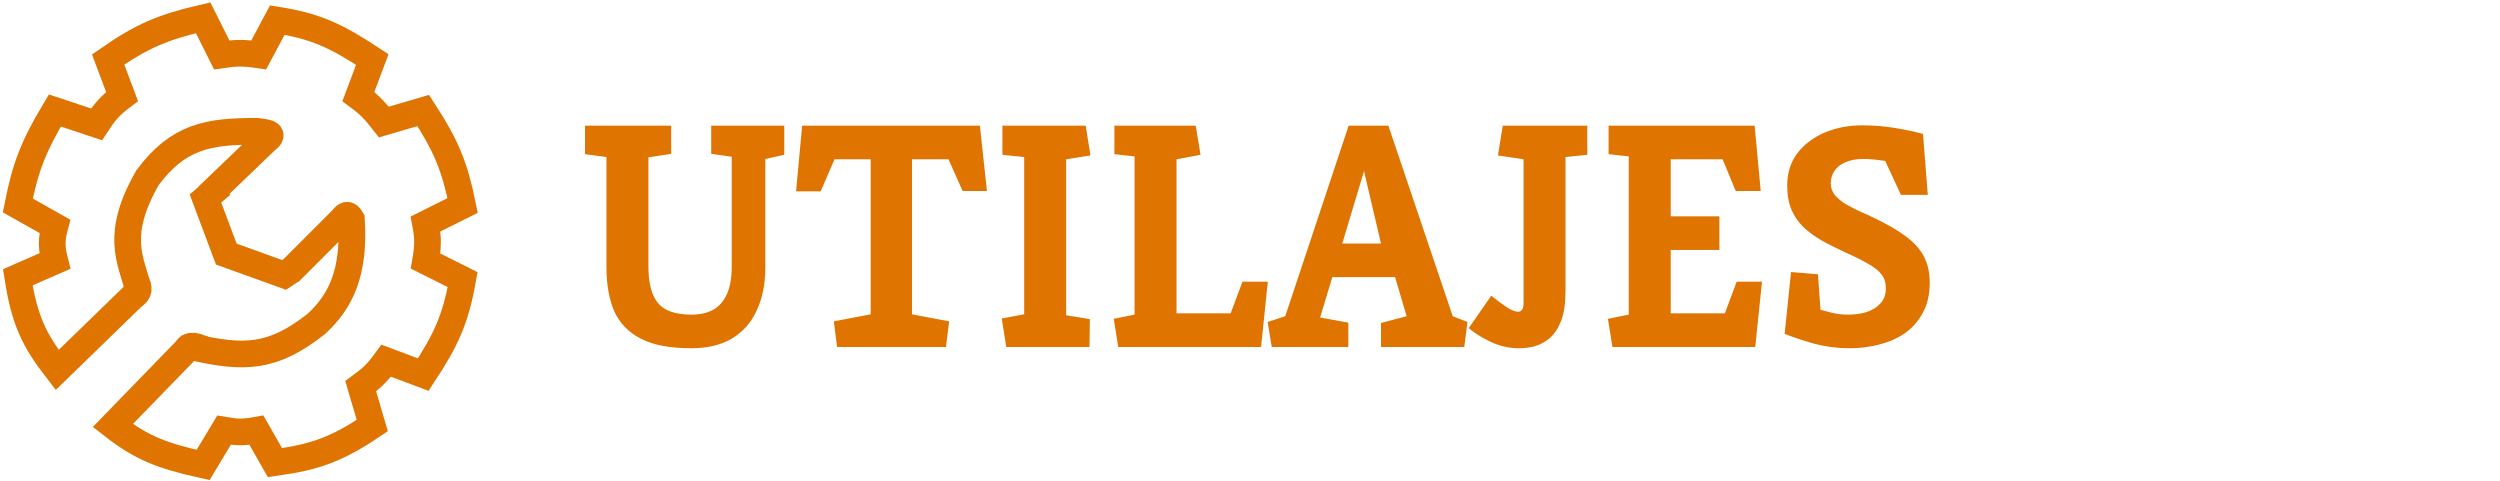
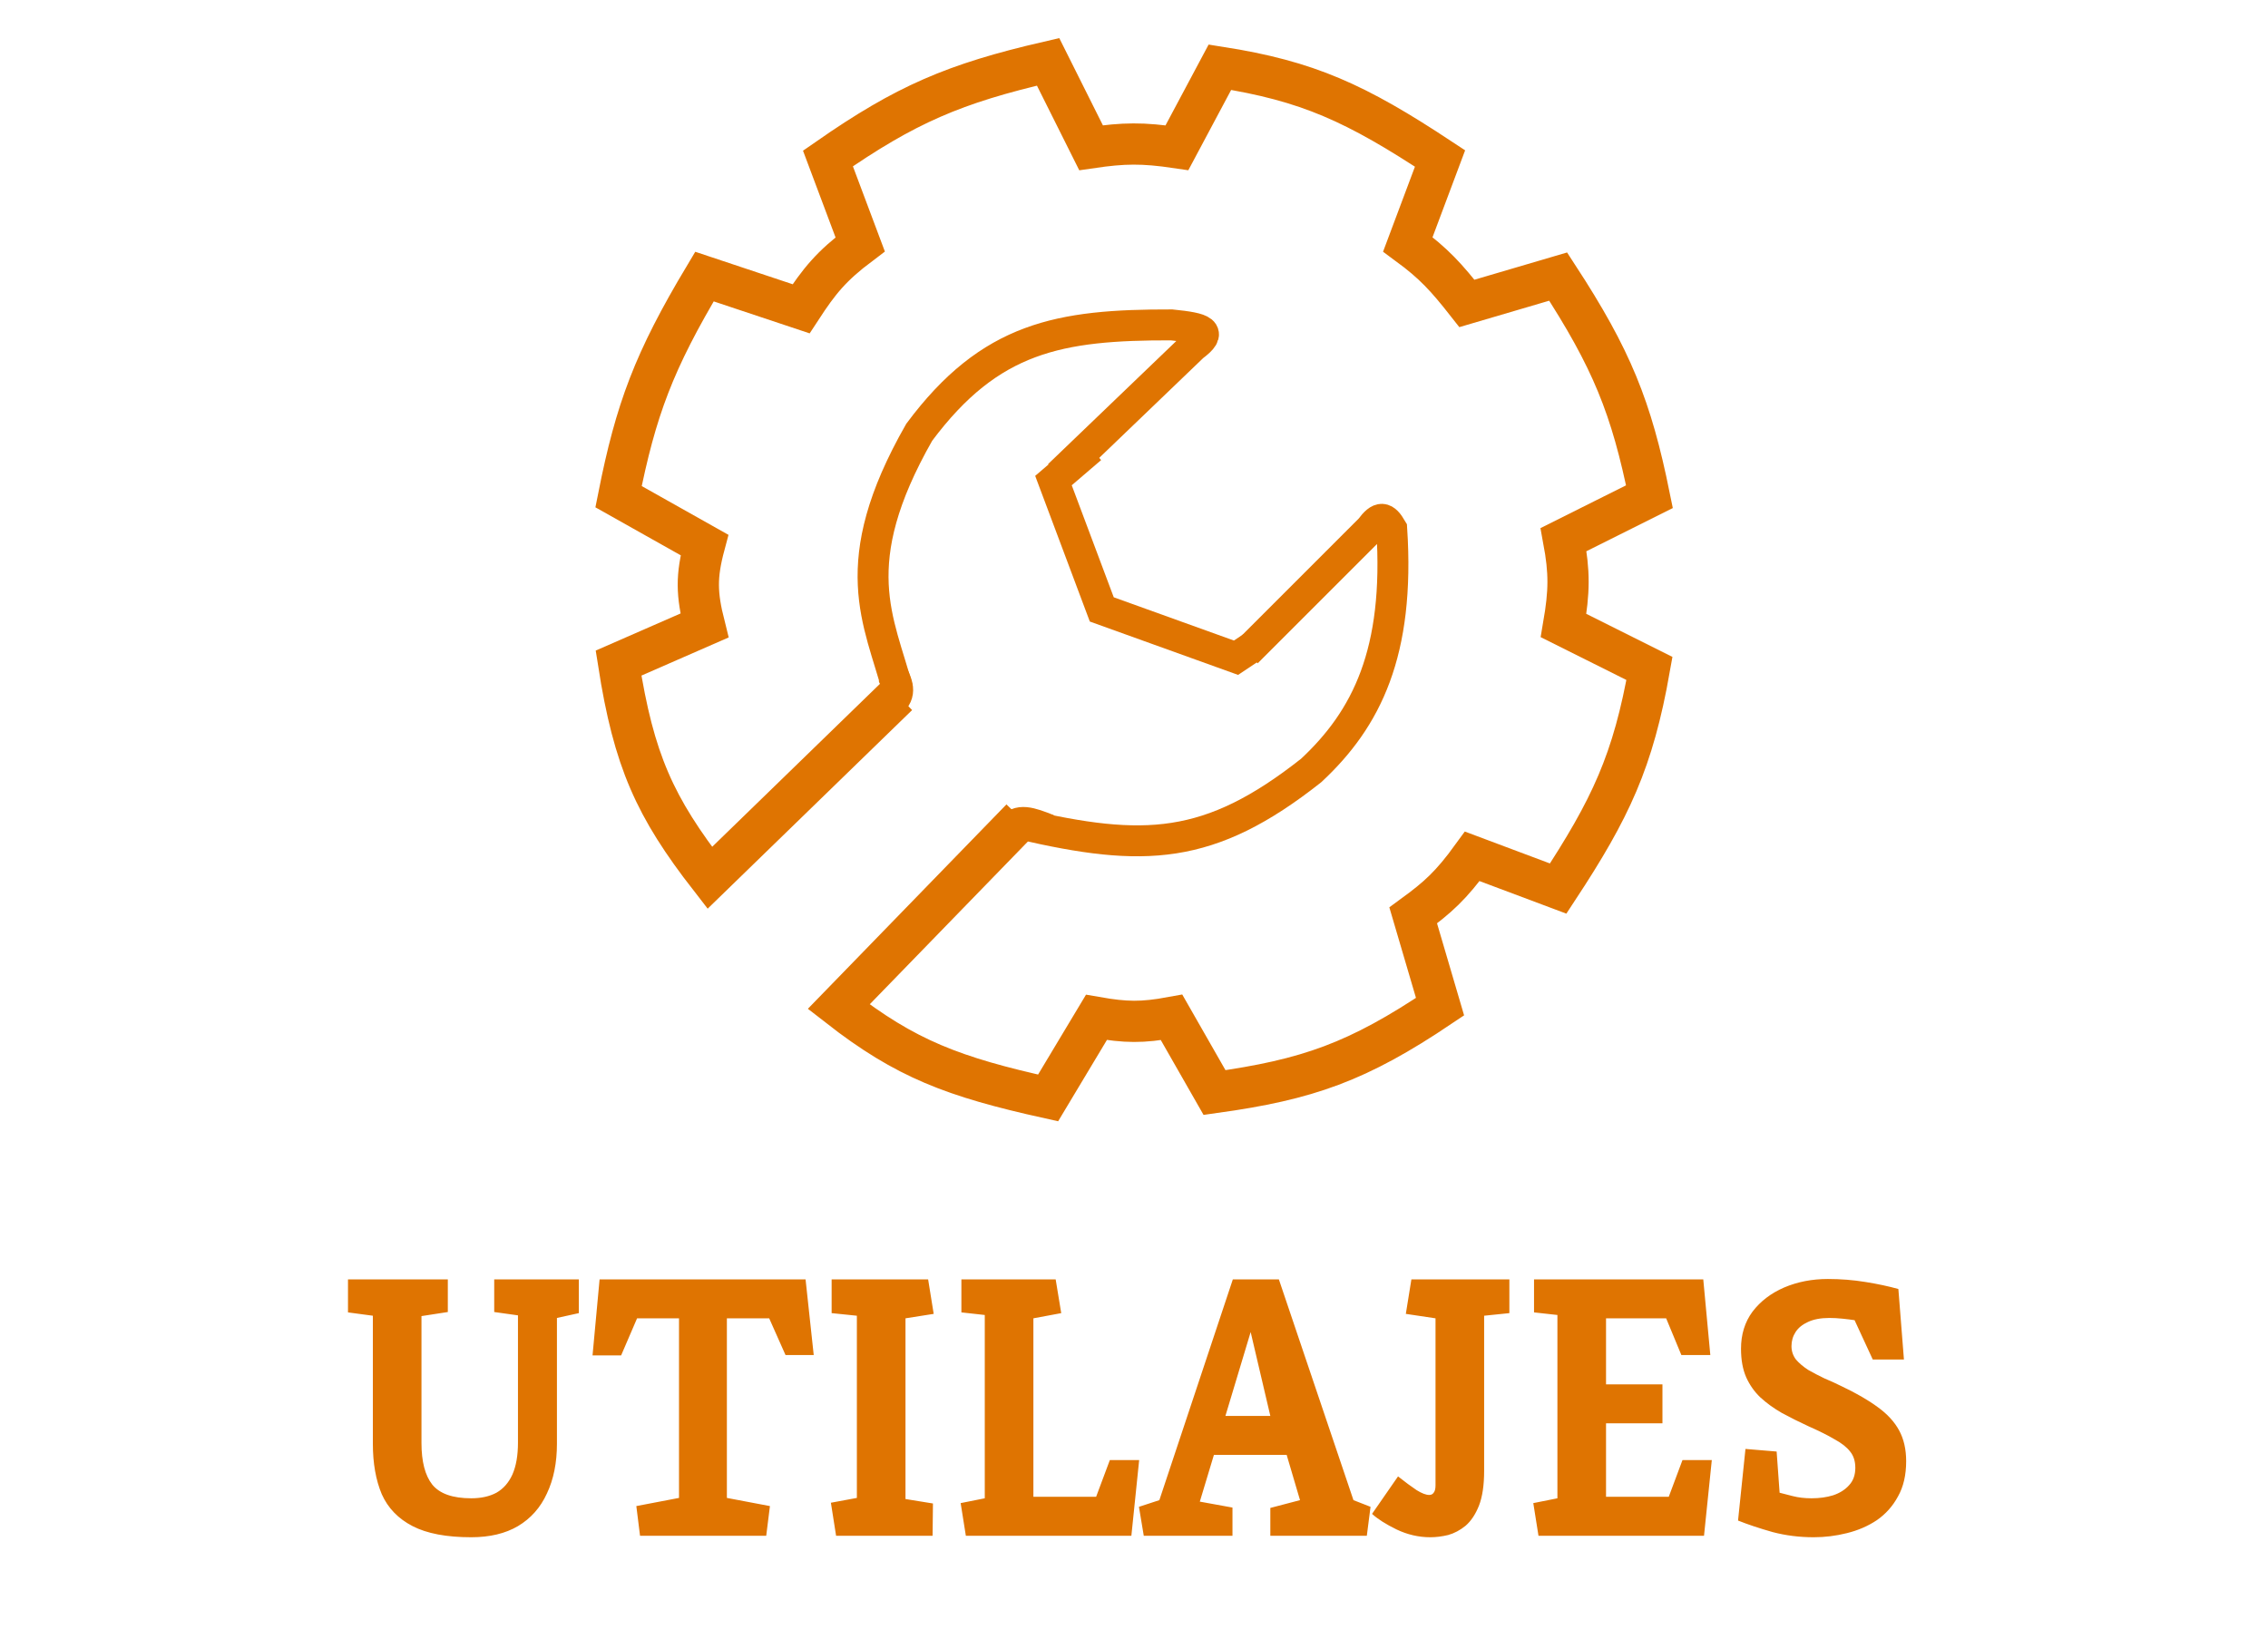
- <svg xmlns="http://www.w3.org/2000/svg" width="281" height="54" viewBox="0 0 281 54" fill="none">
-   <path d="M77.708 39.144C75.308 39.144 73.412 38.784 72.02 38.064C70.628 37.344 69.632 36.312 69.032 34.968C68.456 33.6 68.168 31.968 68.168 30.072V17.652L65.756 17.328V14.124H75.44V17.292L72.884 17.688V30C72.884 31.8 73.232 33.144 73.928 34.032C74.648 34.92 75.908 35.364 77.708 35.364C78.668 35.364 79.484 35.184 80.156 34.824C80.828 34.44 81.344 33.852 81.704 33.06C82.064 32.244 82.244 31.212 82.244 29.964V17.616L79.94 17.292V14.124H88.148V17.4L86.024 17.868V30.072C86.024 31.92 85.7 33.528 85.052 34.896C84.428 36.264 83.492 37.32 82.244 38.064C81.02 38.784 79.508 39.144 77.708 39.144ZM94.085 39L93.725 36.12L97.865 35.328V17.904H93.797L92.249 21.504H89.477L90.161 14.124H110.141L110.933 21.468H108.197L106.613 17.904H102.509V35.328L106.685 36.12L106.325 39H94.085ZM113.102 39L112.598 35.796L115.118 35.328V17.652L112.67 17.4V14.124H122.03L122.57 17.472L119.834 17.904V35.436L122.498 35.868L122.462 39H113.102ZM125.689 39L125.185 35.832L127.525 35.364V17.58L125.257 17.328V14.124H134.401L134.941 17.4L132.241 17.904V35.22H138.325L139.657 31.656H142.501L141.745 39H125.689ZM142.948 39L142.48 36.192L144.46 35.544L151.588 14.124H156.052L163.288 35.544L164.944 36.192L164.584 39H155.224V36.3L158.104 35.544L156.808 31.152H149.752L148.384 35.688L151.552 36.264V39H142.948ZM150.868 27.372H155.224L153.316 19.236L150.868 27.372ZM170.744 39.144C169.616 39.144 168.524 38.892 167.468 38.388C166.436 37.884 165.644 37.38 165.092 36.876L167.612 33.24C168.308 33.792 168.908 34.236 169.412 34.572C169.916 34.884 170.324 35.04 170.636 35.04C170.828 35.04 170.972 34.968 171.068 34.824C171.188 34.68 171.248 34.44 171.248 34.104V17.904L168.368 17.472L168.908 14.124H178.412V17.4L175.964 17.652V32.7C175.964 34.092 175.796 35.22 175.46 36.084C175.124 36.924 174.692 37.572 174.164 38.028C173.636 38.46 173.072 38.76 172.472 38.928C171.872 39.072 171.296 39.144 170.744 39.144ZM181.236 39L180.732 35.832L183.072 35.364V17.58L180.804 17.328V14.124H197.22L197.904 21.468H195.096L193.62 17.904H187.788V24.312H193.26V28.092H187.788V35.22H193.872L195.204 31.656H198.048L197.292 39H181.236ZM207.937 39.144C206.545 39.144 205.213 38.976 203.941 38.64C202.669 38.28 201.553 37.908 200.593 37.524L201.313 30.576L204.337 30.828L204.625 34.824C204.937 34.896 205.357 35.004 205.885 35.148C206.437 35.292 207.049 35.364 207.721 35.364C208.489 35.364 209.185 35.268 209.809 35.076C210.457 34.86 210.973 34.536 211.357 34.104C211.765 33.672 211.969 33.108 211.969 32.412C211.969 31.764 211.801 31.236 211.465 30.828C211.129 30.396 210.625 30 209.953 29.64C209.305 29.256 208.465 28.836 207.433 28.38C206.497 27.948 205.633 27.516 204.841 27.084C204.049 26.628 203.353 26.124 202.753 25.572C202.177 25.02 201.721 24.372 201.385 23.628C201.049 22.86 200.881 21.936 200.881 20.856C200.881 19.464 201.253 18.264 201.997 17.256C202.765 16.248 203.785 15.468 205.057 14.916C206.353 14.364 207.769 14.088 209.305 14.088C210.553 14.088 211.765 14.184 212.941 14.376C214.141 14.568 215.209 14.796 216.145 15.06L216.685 21.9H213.661L211.897 18.084C211.585 18.036 211.201 17.988 210.745 17.94C210.289 17.892 209.857 17.868 209.449 17.868C208.609 17.868 207.913 18 207.361 18.264C206.833 18.504 206.437 18.828 206.173 19.236C205.909 19.644 205.777 20.1 205.777 20.604C205.777 21.084 205.921 21.516 206.209 21.9C206.521 22.26 206.917 22.596 207.397 22.908C207.901 23.196 208.429 23.472 208.981 23.736C209.557 23.976 210.109 24.228 210.637 24.492C212.053 25.164 213.217 25.836 214.129 26.508C215.065 27.18 215.761 27.936 216.217 28.776C216.673 29.616 216.901 30.612 216.901 31.764C216.901 33.108 216.637 34.248 216.109 35.184C215.605 36.12 214.921 36.888 214.057 37.488C213.193 38.064 212.221 38.484 211.141 38.748C210.085 39.012 209.017 39.144 207.937 39.144Z" fill="#DF7401" />
-   <path d="M24.917 20.75L23.094 22.312L25.438 28.562L31.948 30.906L32.729 30.385M15.021 33.25C15.649 32.786 15.666 32.432 15.281 31.688M22.833 39.24C21.979 38.899 21.367 38.679 21.01 39.24" stroke="#DF7401" stroke-width="3" />
-   <path d="M21.531 38.719L12.677 47.833C15.928 50.369 18.238 51.241 22.833 52.26L25.177 48.354C26.601 48.603 27.399 48.616 28.823 48.354L30.906 52C35.437 51.368 37.848 50.518 41.844 47.833L40.542 43.406C41.738 42.532 42.382 41.954 43.406 40.542L47.573 42.104C50.123 38.221 51.205 35.922 52 31.427L47.833 29.344C48.119 27.681 48.129 26.768 47.833 25.177L52 23.094C51.119 18.757 50.175 16.414 47.573 12.417L43.146 13.719C42.147 12.447 41.547 11.785 40.281 10.854L41.844 6.688C37.763 3.994 35.434 2.931 31.167 2.26L29.083 6.167C27.419 5.92 26.509 5.934 24.917 6.167L22.833 2C18.275 3.055 15.929 4.064 12.156 6.688L13.719 10.854C12.313 11.912 11.737 12.626 10.854 13.979L6.167 12.417C3.714 16.516 2.842 18.857 2 23.094L6.167 25.438C5.758 26.963 5.783 27.818 6.167 29.344L2 31.167C2.74 35.901 3.759 38.148 6.427 41.583L15.542 32.729" stroke="#DF7401" stroke-width="3" />
-   <path d="M23.354 22.052L29.865 15.802C30.822 15.089 30.396 14.92 28.823 14.76C23.387 14.748 20.03 15.342 16.583 19.969C12.918 26.389 14.652 29.104 15.542 32.469" stroke="#DF7401" stroke-width="3" />
-   <path d="M32.469 30.646L38.458 24.656C38.938 24.003 39.158 24.072 39.5 24.656C39.891 30.649 38.284 33.869 35.594 36.375C30.657 40.276 27.467 40.354 21.531 38.979" stroke="#DF7401" stroke-width="3" />
+ <svg xmlns="http://www.w3.org/2000/svg" width="220" height="159" viewBox="0 0 220 159" fill="none">
+   <path d="M45.708 149.144C43.308 149.144 41.412 148.784 40.02 148.064C38.628 147.344 37.632 146.312 37.032 144.968C36.456 143.6 36.168 141.968 36.168 140.072V127.652L33.756 127.328V124.124H43.44V127.292L40.884 127.688V140C40.884 141.8 41.232 143.144 41.928 144.032C42.648 144.92 43.908 145.364 45.708 145.364C46.668 145.364 47.484 145.184 48.156 144.824C48.828 144.44 49.344 143.852 49.704 143.06C50.064 142.244 50.244 141.212 50.244 139.964V127.616L47.94 127.292V124.124H56.148V127.4L54.024 127.868V140.072C54.024 141.92 53.7 143.528 53.052 144.896C52.428 146.264 51.492 147.32 50.244 148.064C49.02 148.784 47.508 149.144 45.708 149.144ZM62.085 149L61.725 146.12L65.865 145.328V127.904H61.797L60.249 131.504H57.477L58.161 124.124H78.141L78.933 131.468H76.197L74.613 127.904H70.509V145.328L74.685 146.12L74.325 149H62.085ZM81.102 149L80.598 145.796L83.118 145.328V127.652L80.67 127.4V124.124H90.03L90.57 127.472L87.834 127.904V145.436L90.498 145.868L90.462 149H81.102ZM93.689 149L93.185 145.832L95.525 145.364V127.58L93.257 127.328V124.124H102.401L102.941 127.4L100.241 127.904V145.22H106.325L107.657 141.656H110.501L109.745 149H93.689ZM110.948 149L110.48 146.192L112.46 145.544L119.588 124.124H124.052L131.288 145.544L132.944 146.192L132.584 149H123.224V146.3L126.104 145.544L124.808 141.152H117.752L116.384 145.688L119.552 146.264V149H110.948ZM118.868 137.372H123.224L121.316 129.236L118.868 137.372ZM138.744 149.144C137.616 149.144 136.524 148.892 135.468 148.388C134.436 147.884 133.644 147.38 133.092 146.876L135.612 143.24C136.308 143.792 136.908 144.236 137.412 144.572C137.916 144.884 138.324 145.04 138.636 145.04C138.828 145.04 138.972 144.968 139.068 144.824C139.188 144.68 139.248 144.44 139.248 144.104V127.904L136.368 127.472L136.908 124.124H146.412V127.4L143.964 127.652V142.7C143.964 144.092 143.796 145.22 143.46 146.084C143.124 146.924 142.692 147.572 142.164 148.028C141.636 148.46 141.072 148.76 140.472 148.928C139.872 149.072 139.296 149.144 138.744 149.144ZM149.236 149L148.732 145.832L151.072 145.364V127.58L148.804 127.328V124.124H165.22L165.904 131.468H163.096L161.62 127.904H155.788V134.312H161.26V138.092H155.788V145.22H161.872L163.204 141.656H166.048L165.292 149H149.236ZM175.937 149.144C174.545 149.144 173.213 148.976 171.941 148.64C170.669 148.28 169.553 147.908 168.593 147.524L169.313 140.576L172.337 140.828L172.625 144.824C172.937 144.896 173.357 145.004 173.885 145.148C174.437 145.292 175.049 145.364 175.721 145.364C176.489 145.364 177.185 145.268 177.809 145.076C178.457 144.86 178.973 144.536 179.357 144.104C179.765 143.672 179.969 143.108 179.969 142.412C179.969 141.764 179.801 141.236 179.465 140.828C179.129 140.396 178.625 140 177.953 139.64C177.305 139.256 176.465 138.836 175.433 138.38C174.497 137.948 173.633 137.516 172.841 137.084C172.049 136.628 171.353 136.124 170.753 135.572C170.177 135.02 169.721 134.372 169.385 133.628C169.049 132.86 168.881 131.936 168.881 130.856C168.881 129.464 169.253 128.264 169.997 127.256C170.765 126.248 171.785 125.468 173.057 124.916C174.353 124.364 175.769 124.088 177.305 124.088C178.553 124.088 179.765 124.184 180.941 124.376C182.141 124.568 183.209 124.796 184.145 125.06L184.685 131.9H181.661L179.897 128.084C179.585 128.036 179.201 127.988 178.745 127.94C178.289 127.892 177.857 127.868 177.449 127.868C176.609 127.868 175.913 128 175.361 128.264C174.833 128.504 174.437 128.828 174.173 129.236C173.909 129.644 173.777 130.1 173.777 130.604C173.777 131.084 173.921 131.516 174.209 131.9C174.521 132.26 174.917 132.596 175.397 132.908C175.901 133.196 176.429 133.472 176.981 133.736C177.557 133.976 178.109 134.228 178.637 134.492C180.053 135.164 181.217 135.836 182.129 136.508C183.065 137.18 183.761 137.936 184.217 138.776C184.673 139.616 184.901 140.612 184.901 141.764C184.901 143.108 184.637 144.248 184.109 145.184C183.605 146.12 182.921 146.888 182.057 147.488C181.193 148.064 180.221 148.484 179.141 148.748C178.085 149.012 177.017 149.144 175.937 149.144Z" fill="#DF7401" />
+   <path d="M105.833 43.5L102.188 46.625L106.875 59.125L119.896 63.812L121.458 62.771M86.042 68.5C87.299 67.571 87.333 66.865 86.562 65.375M101.667 80.479C99.958 79.799 98.734 79.358 98.021 80.479" stroke="#DF7401" stroke-width="3" />
+   <path d="M99.062 79.438L81.354 97.667C87.857 102.738 92.476 104.483 101.667 106.521L106.354 98.708C109.202 99.207 110.798 99.232 113.646 98.708L117.812 106C126.874 104.737 131.696 103.037 139.687 97.667L137.083 88.812C139.477 87.063 140.763 85.908 142.812 83.083L151.146 86.208C156.247 78.441 158.41 73.844 160 64.854L151.667 60.688C152.238 57.362 152.257 55.535 151.667 52.354L160 48.188C158.239 39.513 156.351 34.828 151.146 26.833L142.292 29.438C140.294 26.895 139.094 25.571 136.562 23.708L139.687 15.375C131.526 9.988 126.868 7.862 118.333 6.521L114.167 14.333C110.838 13.84 109.018 13.867 105.833 14.333L101.667 6C92.55 8.109 87.858 10.129 80.312 15.375L83.438 23.708C80.627 25.825 79.475 27.251 77.708 29.958L68.333 26.833C63.428 35.031 61.684 39.713 60 48.188L68.333 52.875C67.517 55.926 67.566 57.637 68.333 60.688L60 64.333C61.48 73.802 63.517 78.296 68.854 85.167L87.083 67.458" stroke="#DF7401" stroke-width="4" />
+   <path d="M102.708 46.104L115.729 33.604C117.643 32.177 116.792 31.839 113.646 31.521C102.774 31.496 96.059 32.684 89.167 41.938C81.835 54.778 85.303 60.208 87.083 66.938" stroke="#DF7401" stroke-width="3" />
+   <path d="M120.937 63.292L132.917 51.312C133.876 50.005 134.317 50.144 135 51.312C135.781 63.298 132.567 69.739 127.187 74.75C117.315 82.552 110.934 82.708 99.062 79.958" stroke="#DF7401" stroke-width="3" />
</svg>
